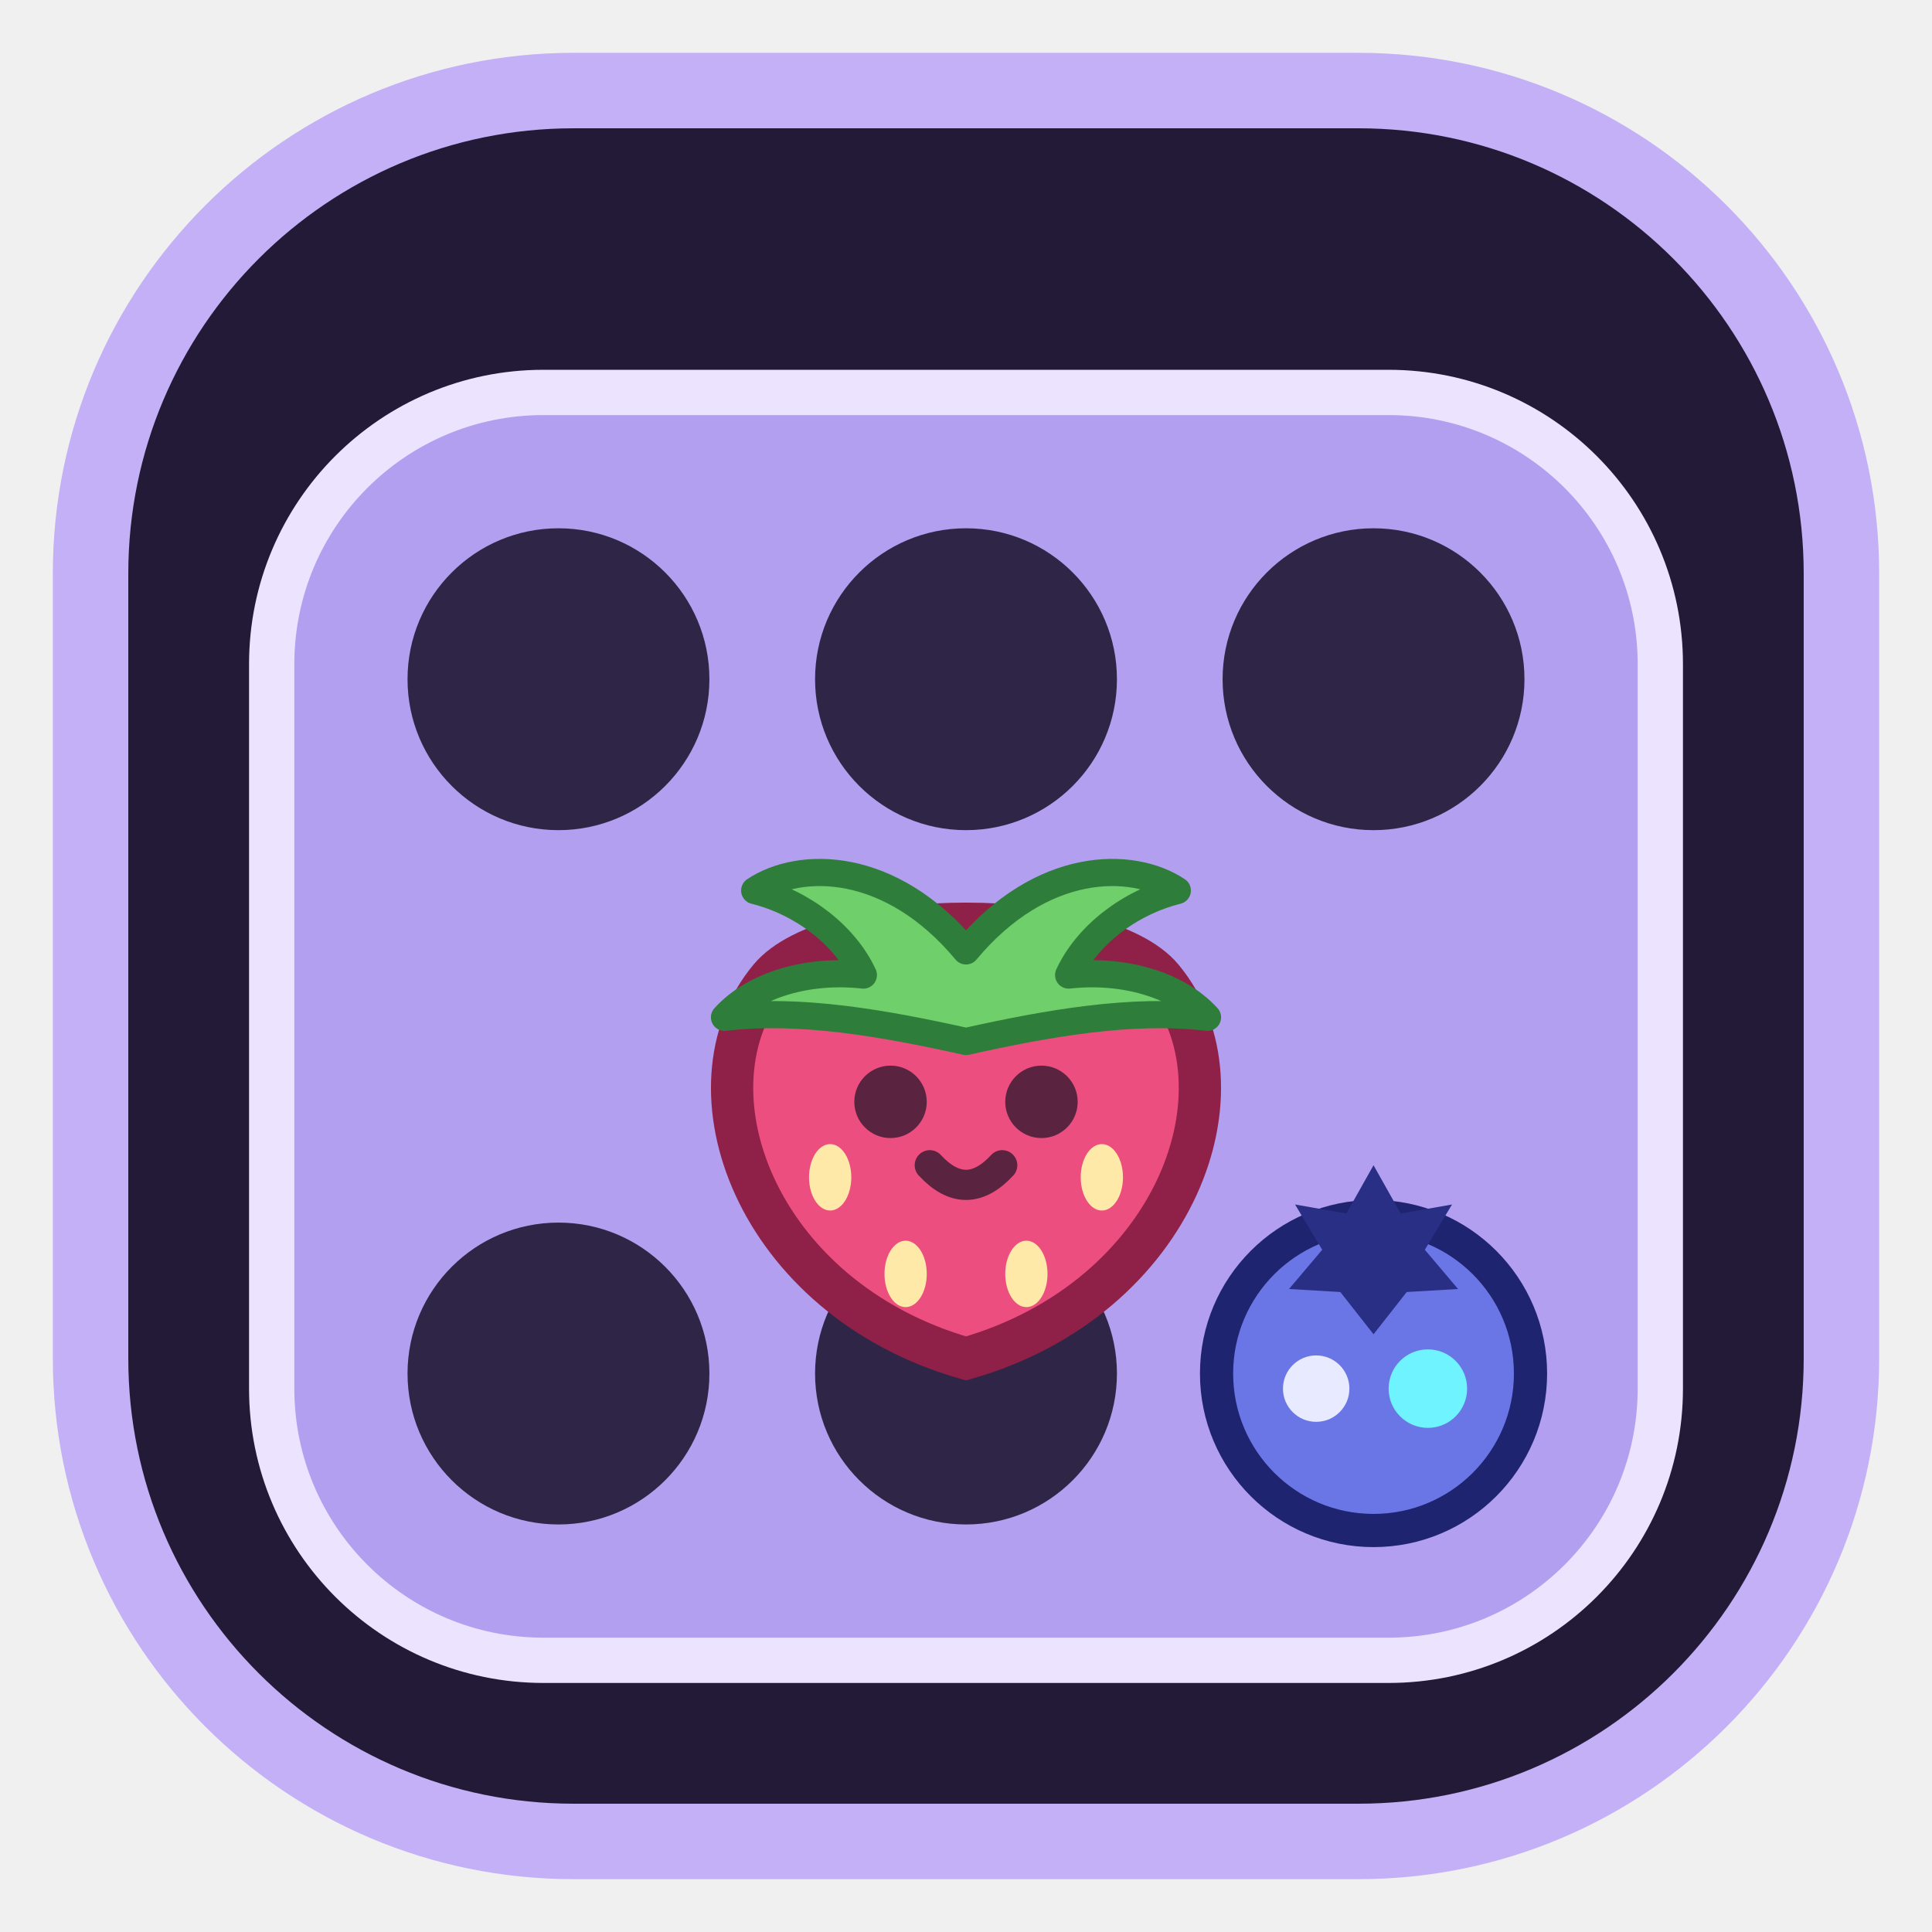
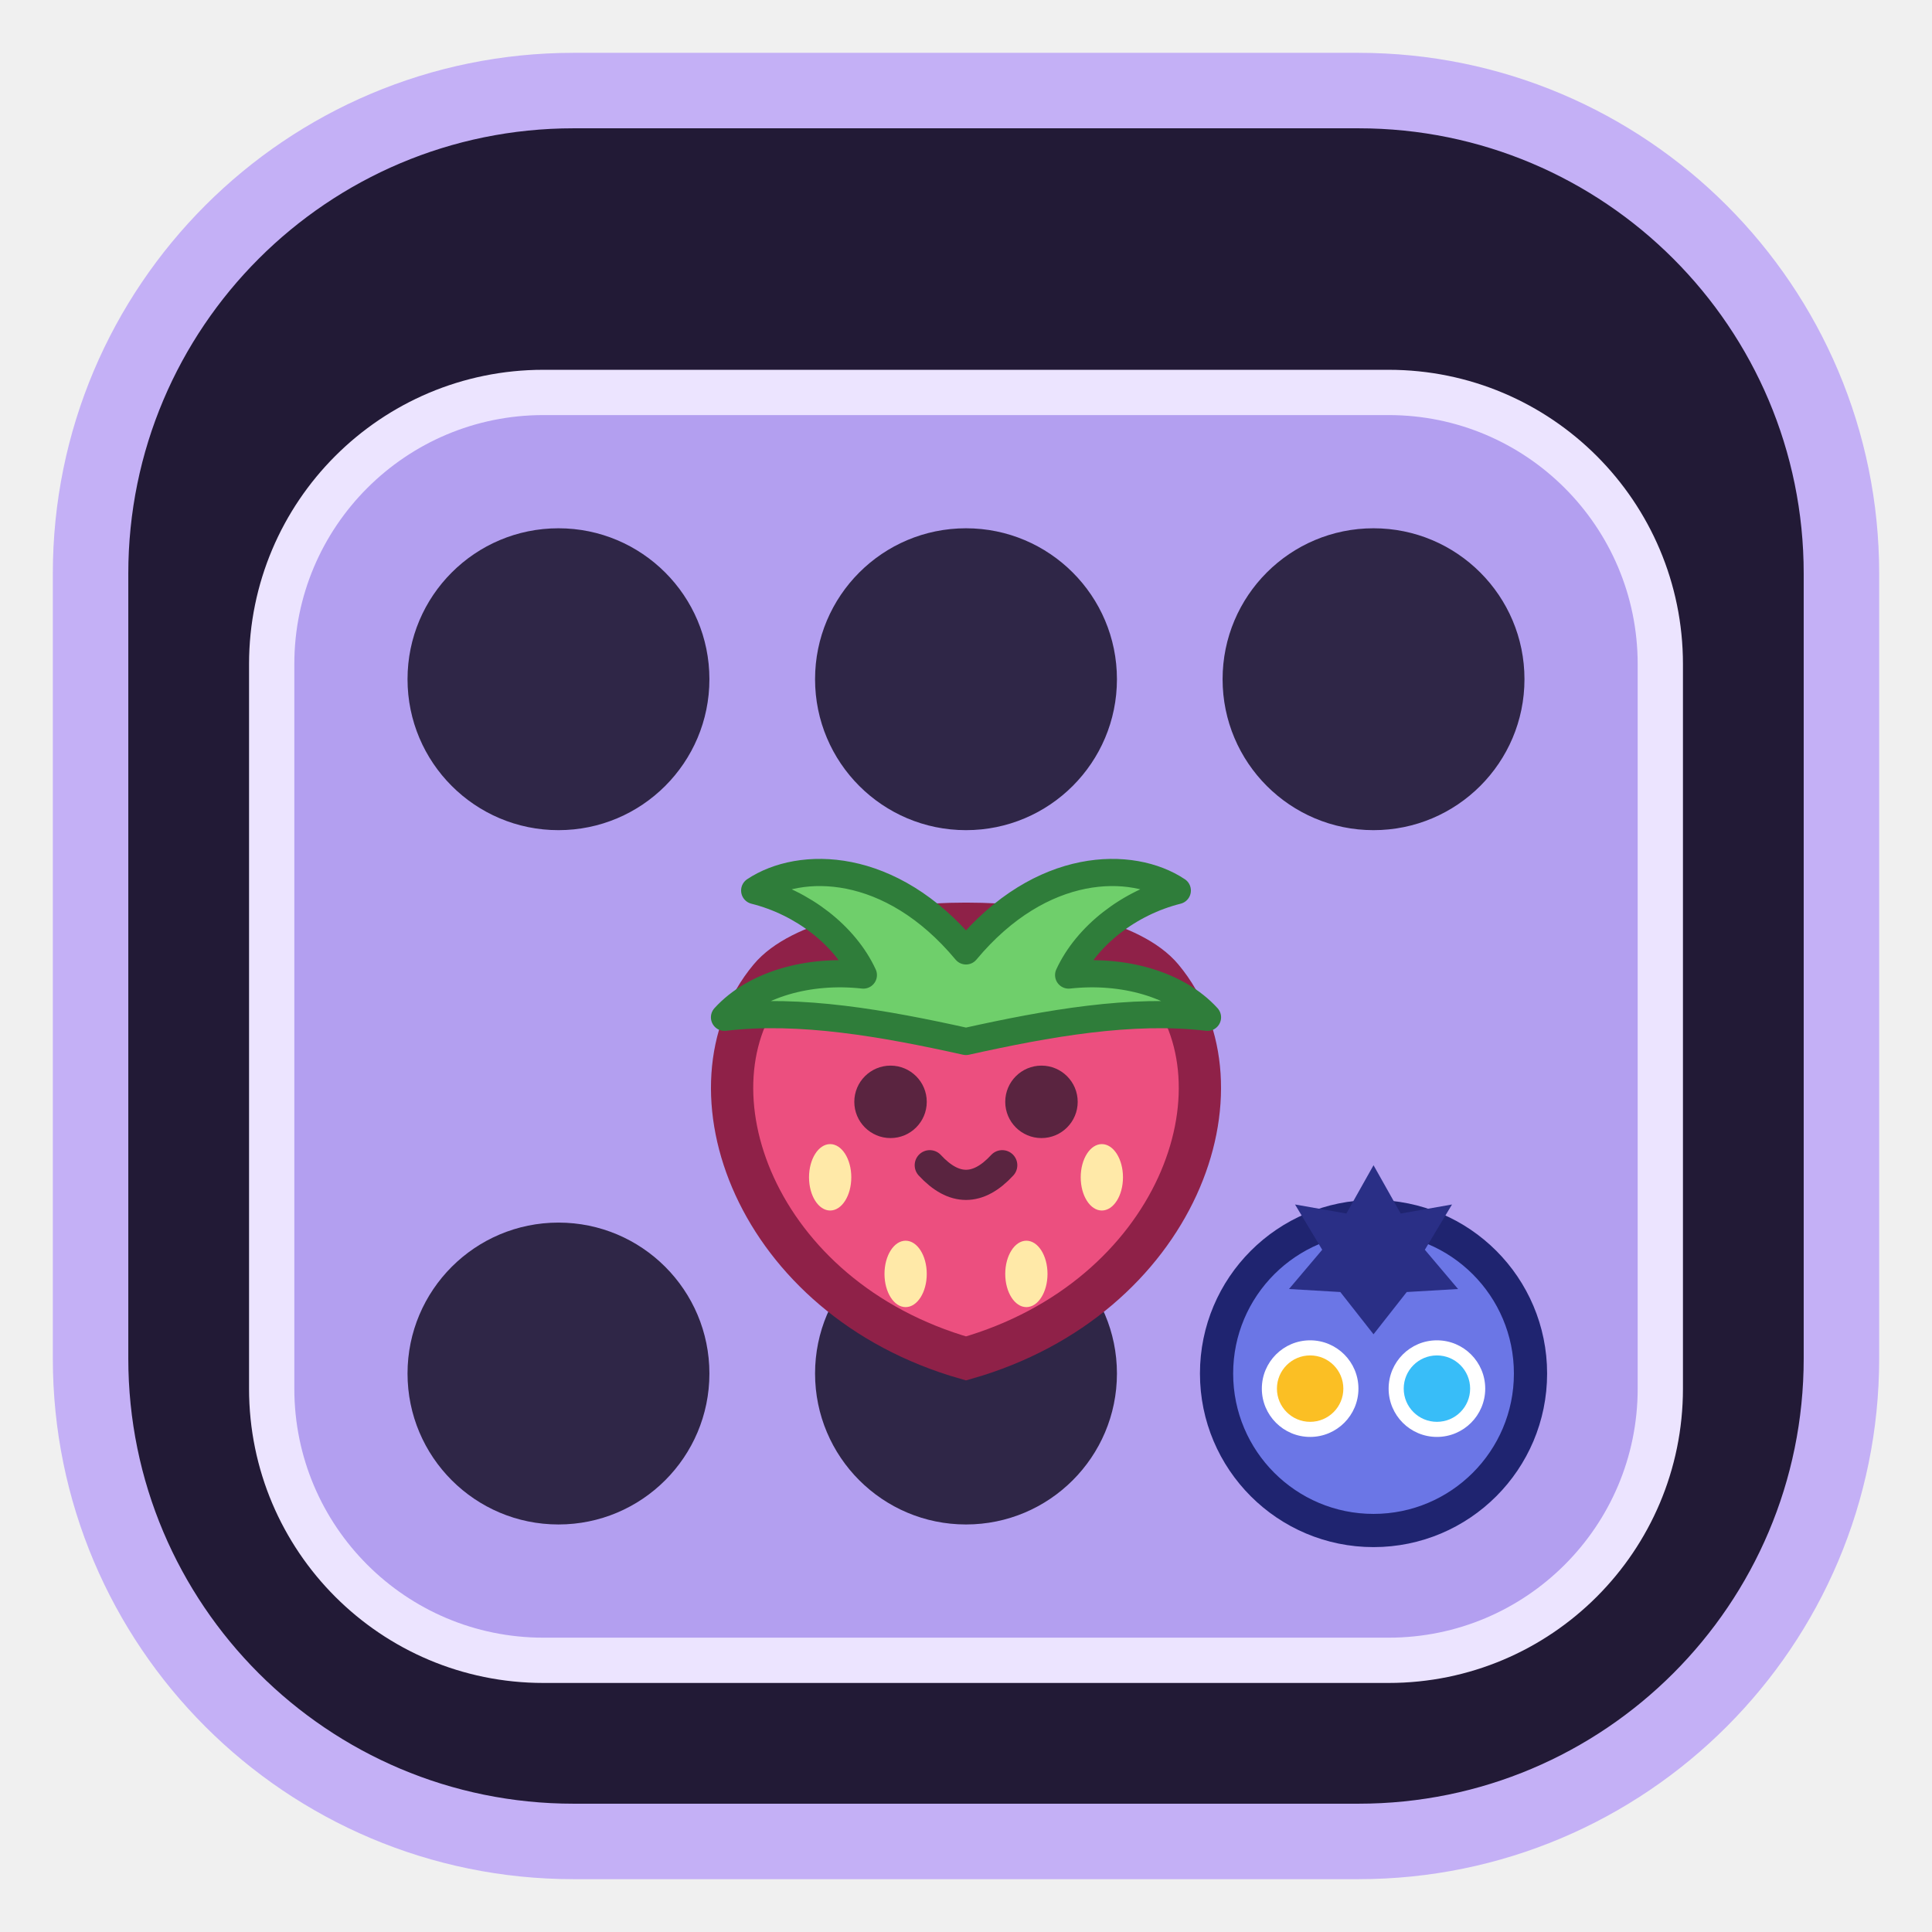
<svg xmlns="http://www.w3.org/2000/svg" width="64" height="64" viewBox="0 0 64 64" fill="none">
  <rect x="3" y="3" width="58" height="58" rx="16" fill="#221a36" stroke="#c4b0f6" stroke-width="2.5" />
  <rect x="9" y="13" width="46" height="42" rx="9" fill="#b39ff0" stroke="#ece4ff" stroke-width="1.5" />
  <g fill="#2f2647">
    <circle cx="18.5" cy="22.5" r="5" />
    <circle cx="32" cy="22.5" r="5" />
    <circle cx="45.5" cy="22.5" r="5" />
    <circle cx="18.5" cy="45.5" r="5" />
    <circle cx="32" cy="45.5" r="5" />
  </g>
  <circle cx="45.5" cy="45.5" r="5.2" fill="#6b76e6" stroke="#1f2470" stroke-width="1.1" />
  <path d="m45.5 38.6.9 1.6 1.7-.3-.9 1.5 1.1 1.3-1.7.1-1.1 1.4-1.1-1.4-1.7-.1 1.1-1.3-.9-1.5 1.7.3z" fill="#2a2f86" />
-   <circle cx="47.3" cy="46" r="1.3" fill="#6ff3ff" />
-   <circle cx="43.6" cy="46" r="1.1" fill="#e8ebff" />
+   <circle cx="43.4" cy="46" r="1.6" fill="#ffffff" />
+   <circle cx="43.4" cy="46" r="1.1" fill="#fbbf24" />
+   <circle cx="47.6" cy="46" r="1.6" fill="#ffffff" />
+   <circle cx="47.6" cy="46" r="1.1" fill="#38bdf8" />
  <path d="M32 45c-7-2-9.5-9-6.5-12.6c2-2.4 11-2.4 13 0c3 3.6.5 10.6-6.5 12.6z" fill="#ec4f7f" stroke="#8f2148" stroke-width="1.4" />
  <path d="M32 31.5c-2.5-3-5.5-3-7-2c1.6.4 3 1.5 3.6 2.8c-1.8-.2-3.6.3-4.6 1.4c2.5-.3 5.3.2 8 .8c2.7-.6 5.5-1.1 8-.8c-1-1.1-2.8-1.6-4.6-1.4c.6-1.3 2-2.4 3.6-2.8c-1.5-1-4.5-1-7 2z" fill="#6fcf6b" stroke="#2f7d3a" stroke-width=".9" stroke-linejoin="round" />
  <g fill="#ffe9a8">
    <ellipse cx="27.5" cy="39" rx=".7" ry="1.1" />
    <ellipse cx="36.5" cy="39" rx=".7" ry="1.1" />
    <ellipse cx="30" cy="42.2" rx=".7" ry="1.1" />
    <ellipse cx="34" cy="42.2" rx=".7" ry="1.1" />
  </g>
  <circle cx="29.5" cy="36.5" r="1.2" fill="#5a2440" />
  <circle cx="34.5" cy="36.5" r="1.2" fill="#5a2440" />
  <path d="M30.8 38.6q1.2 1.3 2.4 0" stroke="#5a2440" stroke-width="1" stroke-linecap="round" />
</svg>
